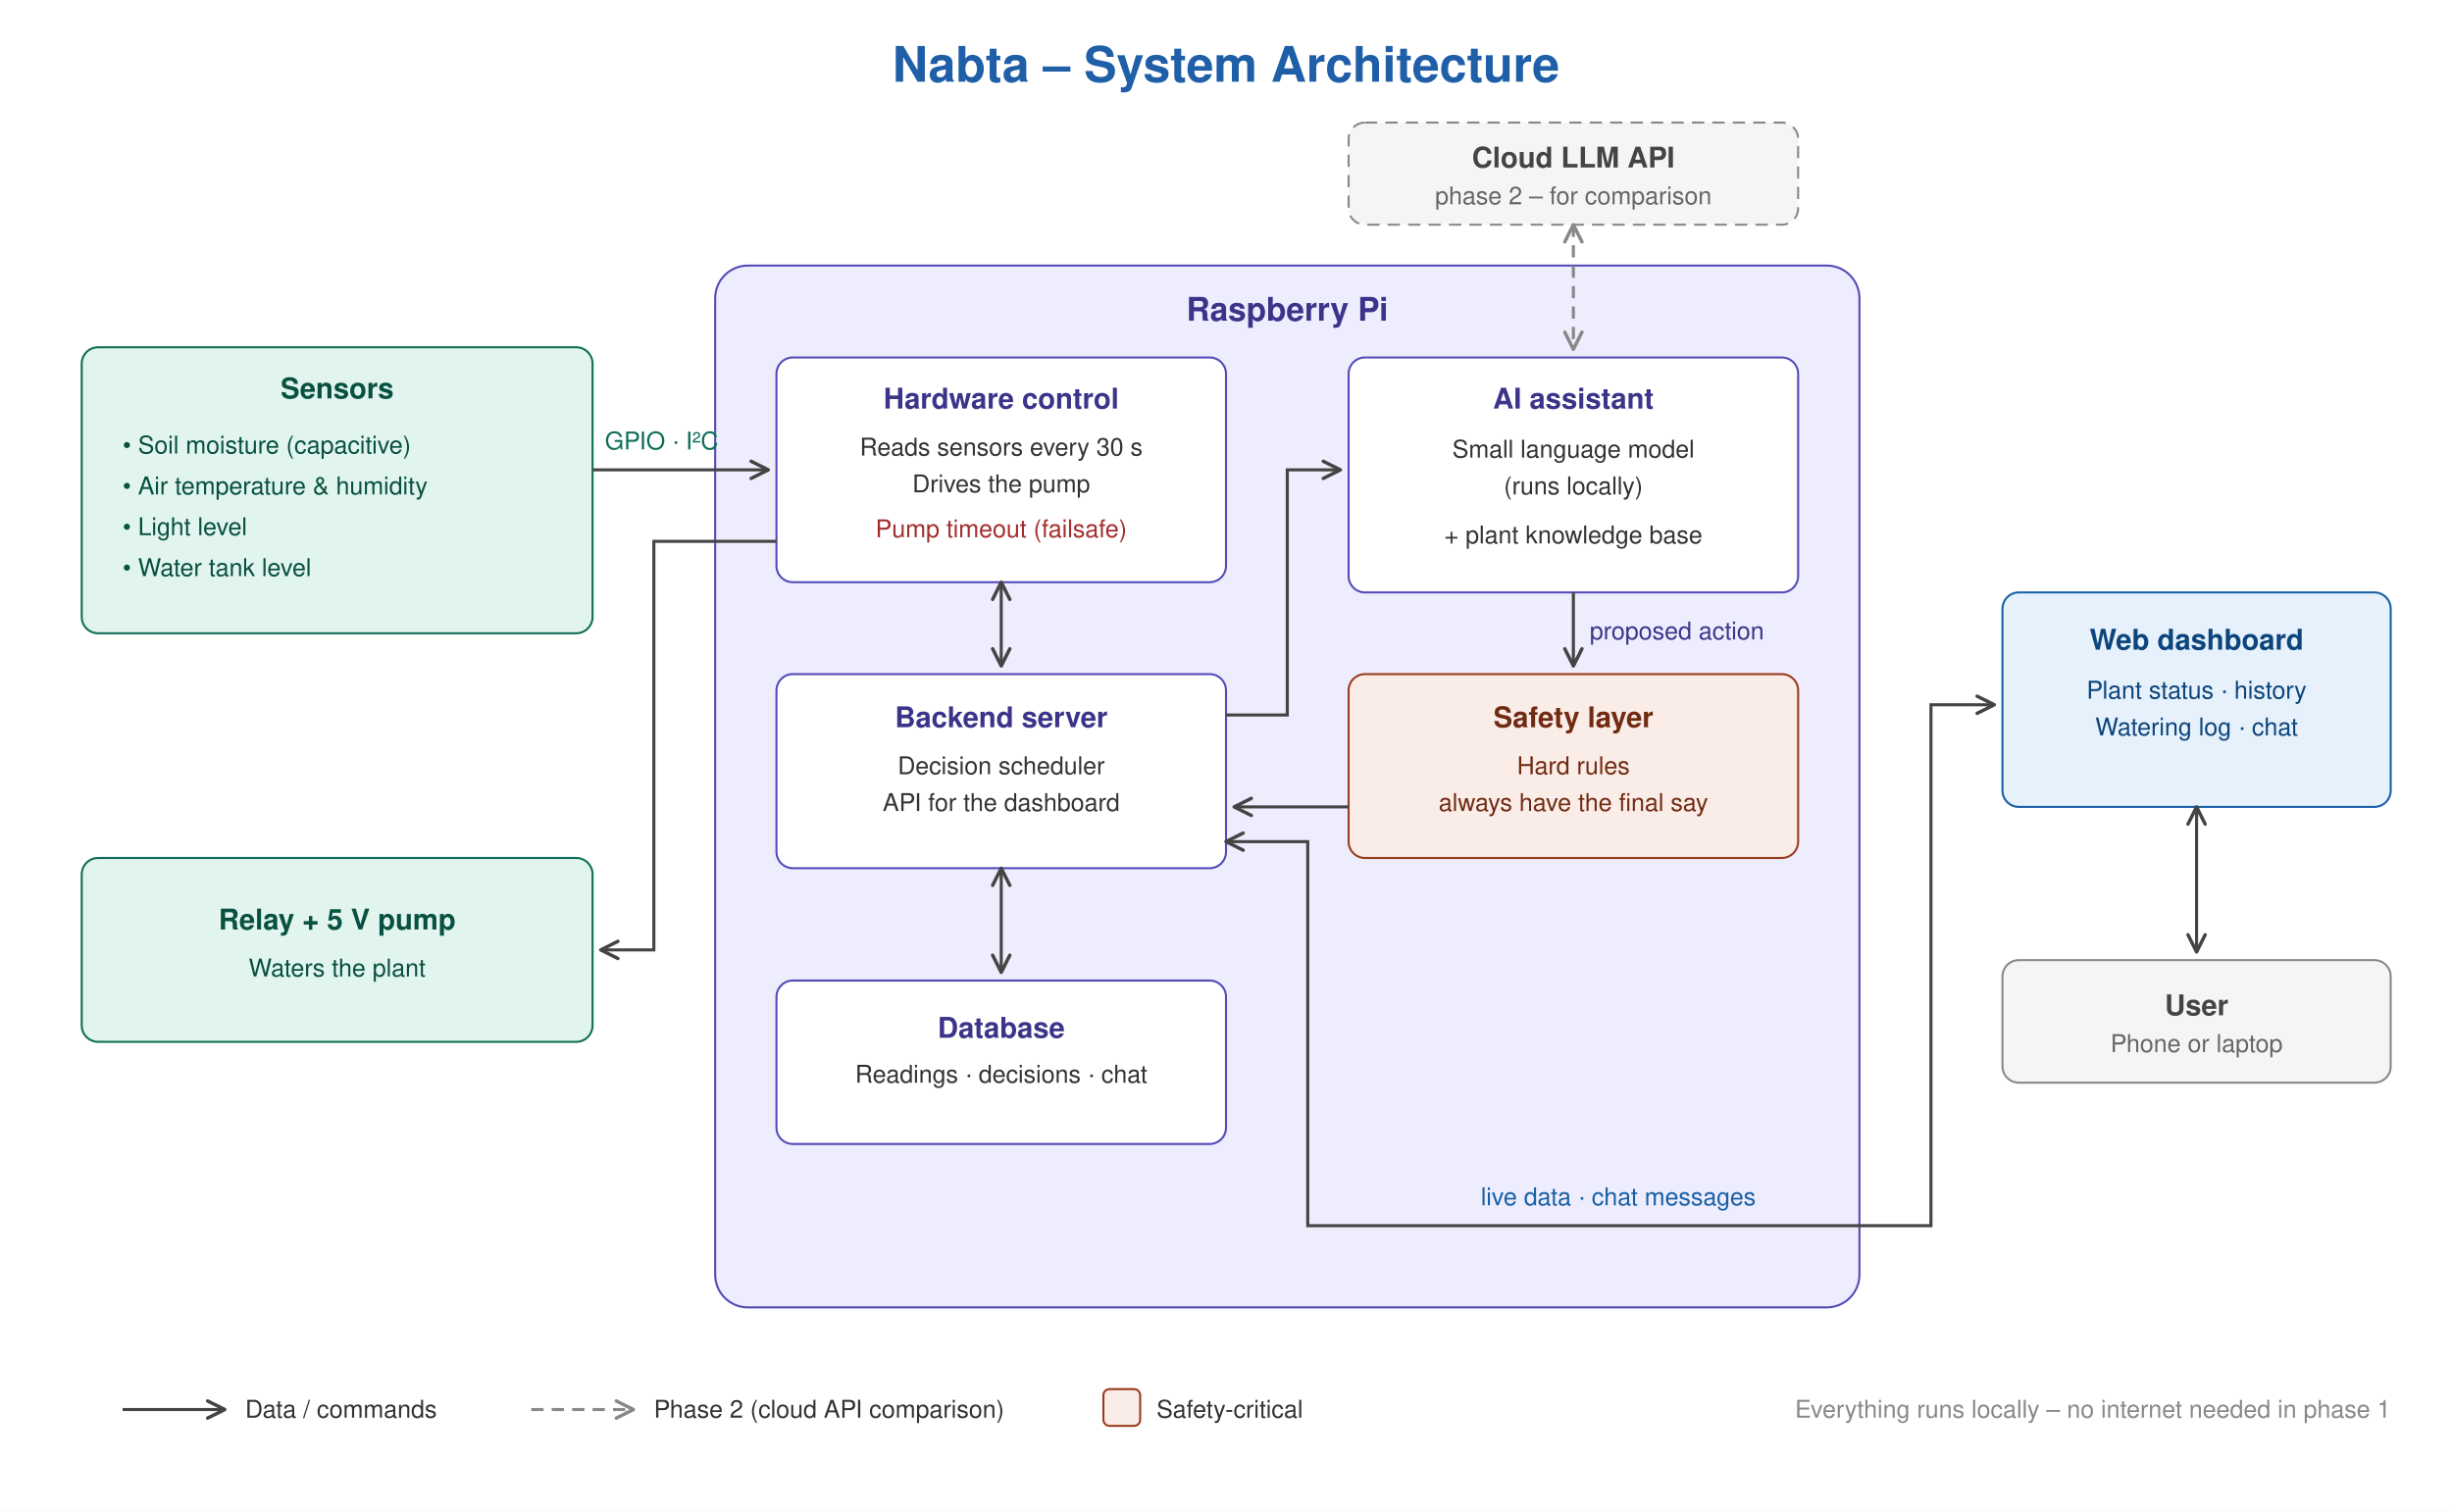
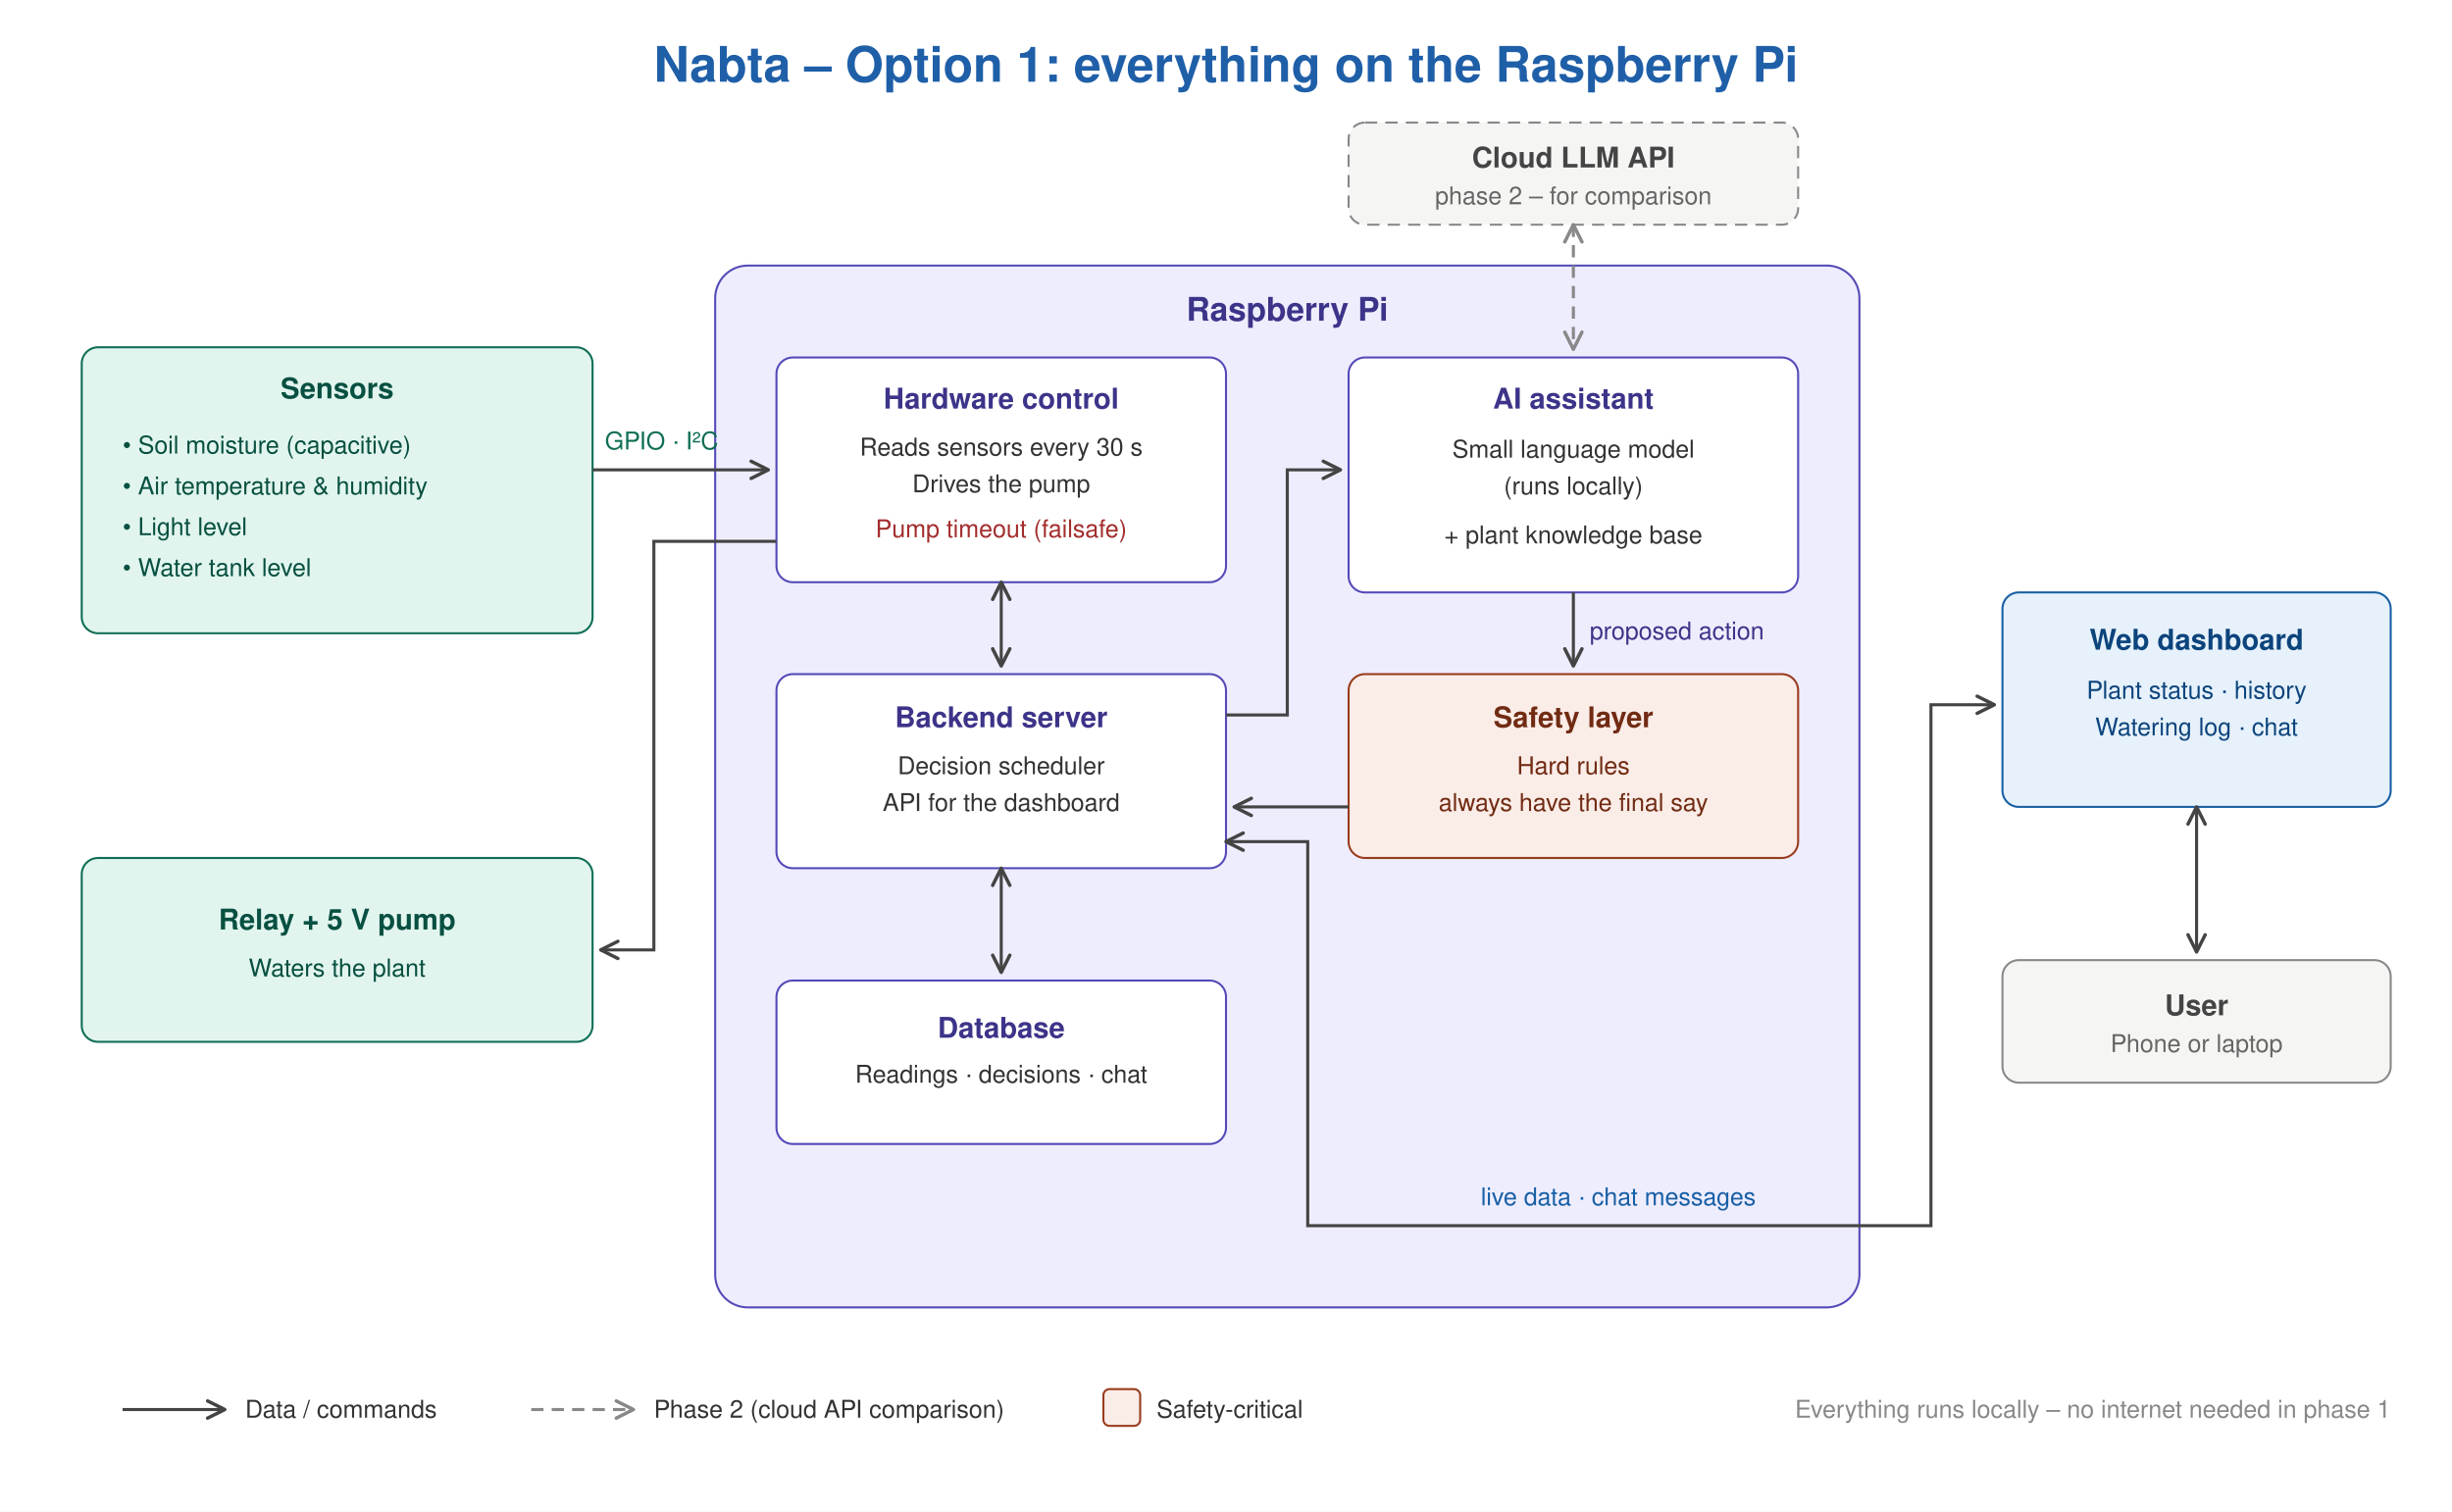
<svg xmlns="http://www.w3.org/2000/svg" viewBox="0 0 1200 740" width="1200" height="740" font-family="Segoe UI, Helvetica, Arial, sans-serif">
  <defs>
    <marker id="a" viewBox="0 0 10 10" refX="9" refY="5" markerWidth="7" markerHeight="7" orient="auto-start-reverse">
      <path d="M1 1L9 5L1 9" fill="none" stroke="#444" stroke-width="1.6" stroke-linecap="round" stroke-linejoin="round" />
    </marker>
    <marker id="ag" viewBox="0 0 10 10" refX="9" refY="5" markerWidth="7" markerHeight="7" orient="auto-start-reverse">
      <path d="M1 1L9 5L1 9" fill="none" stroke="#888" stroke-width="1.6" stroke-linecap="round" stroke-linejoin="round" />
    </marker>
  </defs>
  <rect width="1200" height="740" fill="#ffffff" />
-   <text x="600" y="40" text-anchor="middle" font-size="24" font-weight="600" fill="#1F5FA8">Nabta – System Architecture</text>
+   <text x="600" y="40" text-anchor="middle" font-size="24" font-weight="600" fill="#1F5FA8">Nabta – Option 1: everything on the Raspberry Pi</text>
  <rect x="660" y="60" width="220" height="50" rx="8" fill="#F5F5F3" stroke="#888" stroke-dasharray="6 4" />
  <text x="770" y="82" text-anchor="middle" font-size="14" font-weight="600" fill="#444">Cloud LLM API</text>
  <text x="770" y="100" text-anchor="middle" font-size="12" fill="#666">phase 2 – for comparison</text>
  <rect x="40" y="170" width="250" height="140" rx="8" fill="#E1F5EE" stroke="#0F6E56" />
  <text x="165" y="195" text-anchor="middle" font-size="14" font-weight="600" fill="#085041">Sensors</text>
  <text x="60" y="222" font-size="12" fill="#085041">• Soil moisture (capacitive)</text>
  <text x="60" y="242" font-size="12" fill="#085041">• Air temperature &amp; humidity</text>
  <text x="60" y="262" font-size="12" fill="#085041">• Light level</text>
  <text x="60" y="282" font-size="12" fill="#085041">• Water tank level</text>
  <rect x="40" y="420" width="250" height="90" rx="8" fill="#E1F5EE" stroke="#0F6E56" />
  <text x="165" y="455" text-anchor="middle" font-size="14" font-weight="600" fill="#085041">Relay + 5 V pump</text>
  <text x="165" y="478" text-anchor="middle" font-size="12" fill="#085041">Waters the plant</text>
  <rect x="350" y="130" width="560" height="510" rx="16" fill="#EEEDFE" stroke="#534AB7" />
  <text x="630" y="157" text-anchor="middle" font-size="16" font-weight="600" fill="#3C3489">Raspberry Pi</text>
  <rect x="380" y="175" width="220" height="110" rx="8" fill="#ffffff" stroke="#534AB7" />
  <text x="490" y="200" text-anchor="middle" font-size="14" font-weight="600" fill="#3C3489">Hardware control</text>
  <text x="490" y="223" text-anchor="middle" font-size="12" fill="#333">Reads sensors every 30 s</text>
  <text x="490" y="241" text-anchor="middle" font-size="12" fill="#333">Drives the pump</text>
  <text x="490" y="263" text-anchor="middle" font-size="12" fill="#A32D2D">Pump timeout (failsafe)</text>
  <rect x="380" y="330" width="220" height="95" rx="8" fill="#ffffff" stroke="#534AB7" />
  <text x="490" y="356" text-anchor="middle" font-size="14" font-weight="600" fill="#3C3489">Backend server</text>
  <text x="490" y="379" text-anchor="middle" font-size="12" fill="#333">Decision scheduler</text>
  <text x="490" y="397" text-anchor="middle" font-size="12" fill="#333">API for the dashboard</text>
  <rect x="380" y="480" width="220" height="80" rx="8" fill="#ffffff" stroke="#534AB7" />
  <text x="490" y="508" text-anchor="middle" font-size="14" font-weight="600" fill="#3C3489">Database</text>
  <text x="490" y="530" text-anchor="middle" font-size="12" fill="#333">Readings · decisions · chat</text>
  <rect x="660" y="175" width="220" height="115" rx="8" fill="#ffffff" stroke="#534AB7" />
  <text x="770" y="200" text-anchor="middle" font-size="14" font-weight="600" fill="#3C3489">AI assistant</text>
  <text x="770" y="224" text-anchor="middle" font-size="12" fill="#333">Small language model</text>
  <text x="770" y="242" text-anchor="middle" font-size="12" fill="#333">(runs locally)</text>
  <text x="770" y="266" text-anchor="middle" font-size="12" fill="#333">+ plant knowledge base</text>
  <rect x="660" y="330" width="220" height="90" rx="8" fill="#FAECE7" stroke="#993C1D" />
  <text x="770" y="356" text-anchor="middle" font-size="14" font-weight="600" fill="#712B13">Safety layer</text>
  <text x="770" y="379" text-anchor="middle" font-size="12" fill="#712B13">Hard rules</text>
  <text x="770" y="397" text-anchor="middle" font-size="12" fill="#712B13">always have the final say</text>
  <rect x="980" y="290" width="190" height="105" rx="8" fill="#E6F1FB" stroke="#185FA5" />
  <text x="1075" y="318" text-anchor="middle" font-size="14" font-weight="600" fill="#0C447C">Web dashboard</text>
  <text x="1075" y="342" text-anchor="middle" font-size="12" fill="#0C447C">Plant status · history</text>
  <text x="1075" y="360" text-anchor="middle" font-size="12" fill="#0C447C">Watering log · chat</text>
  <rect x="980" y="470" width="190" height="60" rx="8" fill="#F5F5F3" stroke="#888" />
  <text x="1075" y="497" text-anchor="middle" font-size="14" font-weight="600" fill="#444">User</text>
  <text x="1075" y="515" text-anchor="middle" font-size="12" fill="#666">Phone or laptop</text>
  <line x1="290" y1="230" x2="376" y2="230" stroke="#444" stroke-width="1.5" marker-end="url(#a)" />
  <text x="296" y="220" font-size="12" fill="#0F6E56">GPIO · I²C</text>
  <path d="M380 265 L320 265 L320 465 L294 465" fill="none" stroke="#444" stroke-width="1.5" marker-end="url(#a)" />
  <line x1="490" y1="285" x2="490" y2="326" stroke="#444" stroke-width="1.5" marker-start="url(#a)" marker-end="url(#a)" />
  <line x1="490" y1="425" x2="490" y2="476" stroke="#444" stroke-width="1.5" marker-start="url(#a)" marker-end="url(#a)" />
  <path d="M600 350 L630 350 L630 230 L656 230" fill="none" stroke="#444" stroke-width="1.5" marker-end="url(#a)" />
  <line x1="770" y1="290" x2="770" y2="326" stroke="#444" stroke-width="1.5" marker-end="url(#a)" />
  <text x="778" y="313" font-size="12" fill="#3C3489">proposed action</text>
  <line x1="660" y1="395" x2="604" y2="395" stroke="#444" stroke-width="1.5" marker-end="url(#a)" />
  <line x1="770" y1="110" x2="770" y2="171" stroke="#888" stroke-width="1.5" stroke-dasharray="6 4" marker-start="url(#ag)" marker-end="url(#ag)" />
  <path d="M600 412 L640 412 L640 600 L945 600 L945 345 L976 345" fill="none" stroke="#444" stroke-width="1.5" marker-start="url(#a)" marker-end="url(#a)" />
  <text x="792" y="590" text-anchor="middle" font-size="12" fill="#185FA5">live data · chat messages</text>
  <line x1="1075" y1="395" x2="1075" y2="466" stroke="#444" stroke-width="1.5" marker-start="url(#a)" marker-end="url(#a)" />
  <line x1="60" y1="690" x2="110" y2="690" stroke="#444" stroke-width="1.5" marker-end="url(#a)" />
  <text x="120" y="694" font-size="12" fill="#333">Data / commands</text>
  <line x1="260" y1="690" x2="310" y2="690" stroke="#888" stroke-width="1.5" stroke-dasharray="6 4" marker-end="url(#ag)" />
  <text x="320" y="694" font-size="12" fill="#333">Phase 2 (cloud API comparison)</text>
  <rect x="540" y="680" width="18" height="18" rx="3" fill="#FAECE7" stroke="#993C1D" />
  <text x="566" y="694" font-size="12" fill="#333">Safety-critical</text>
  <text x="1170" y="694" text-anchor="end" font-size="12" fill="#888">Everything runs locally – no internet needed in phase 1</text>
</svg>
